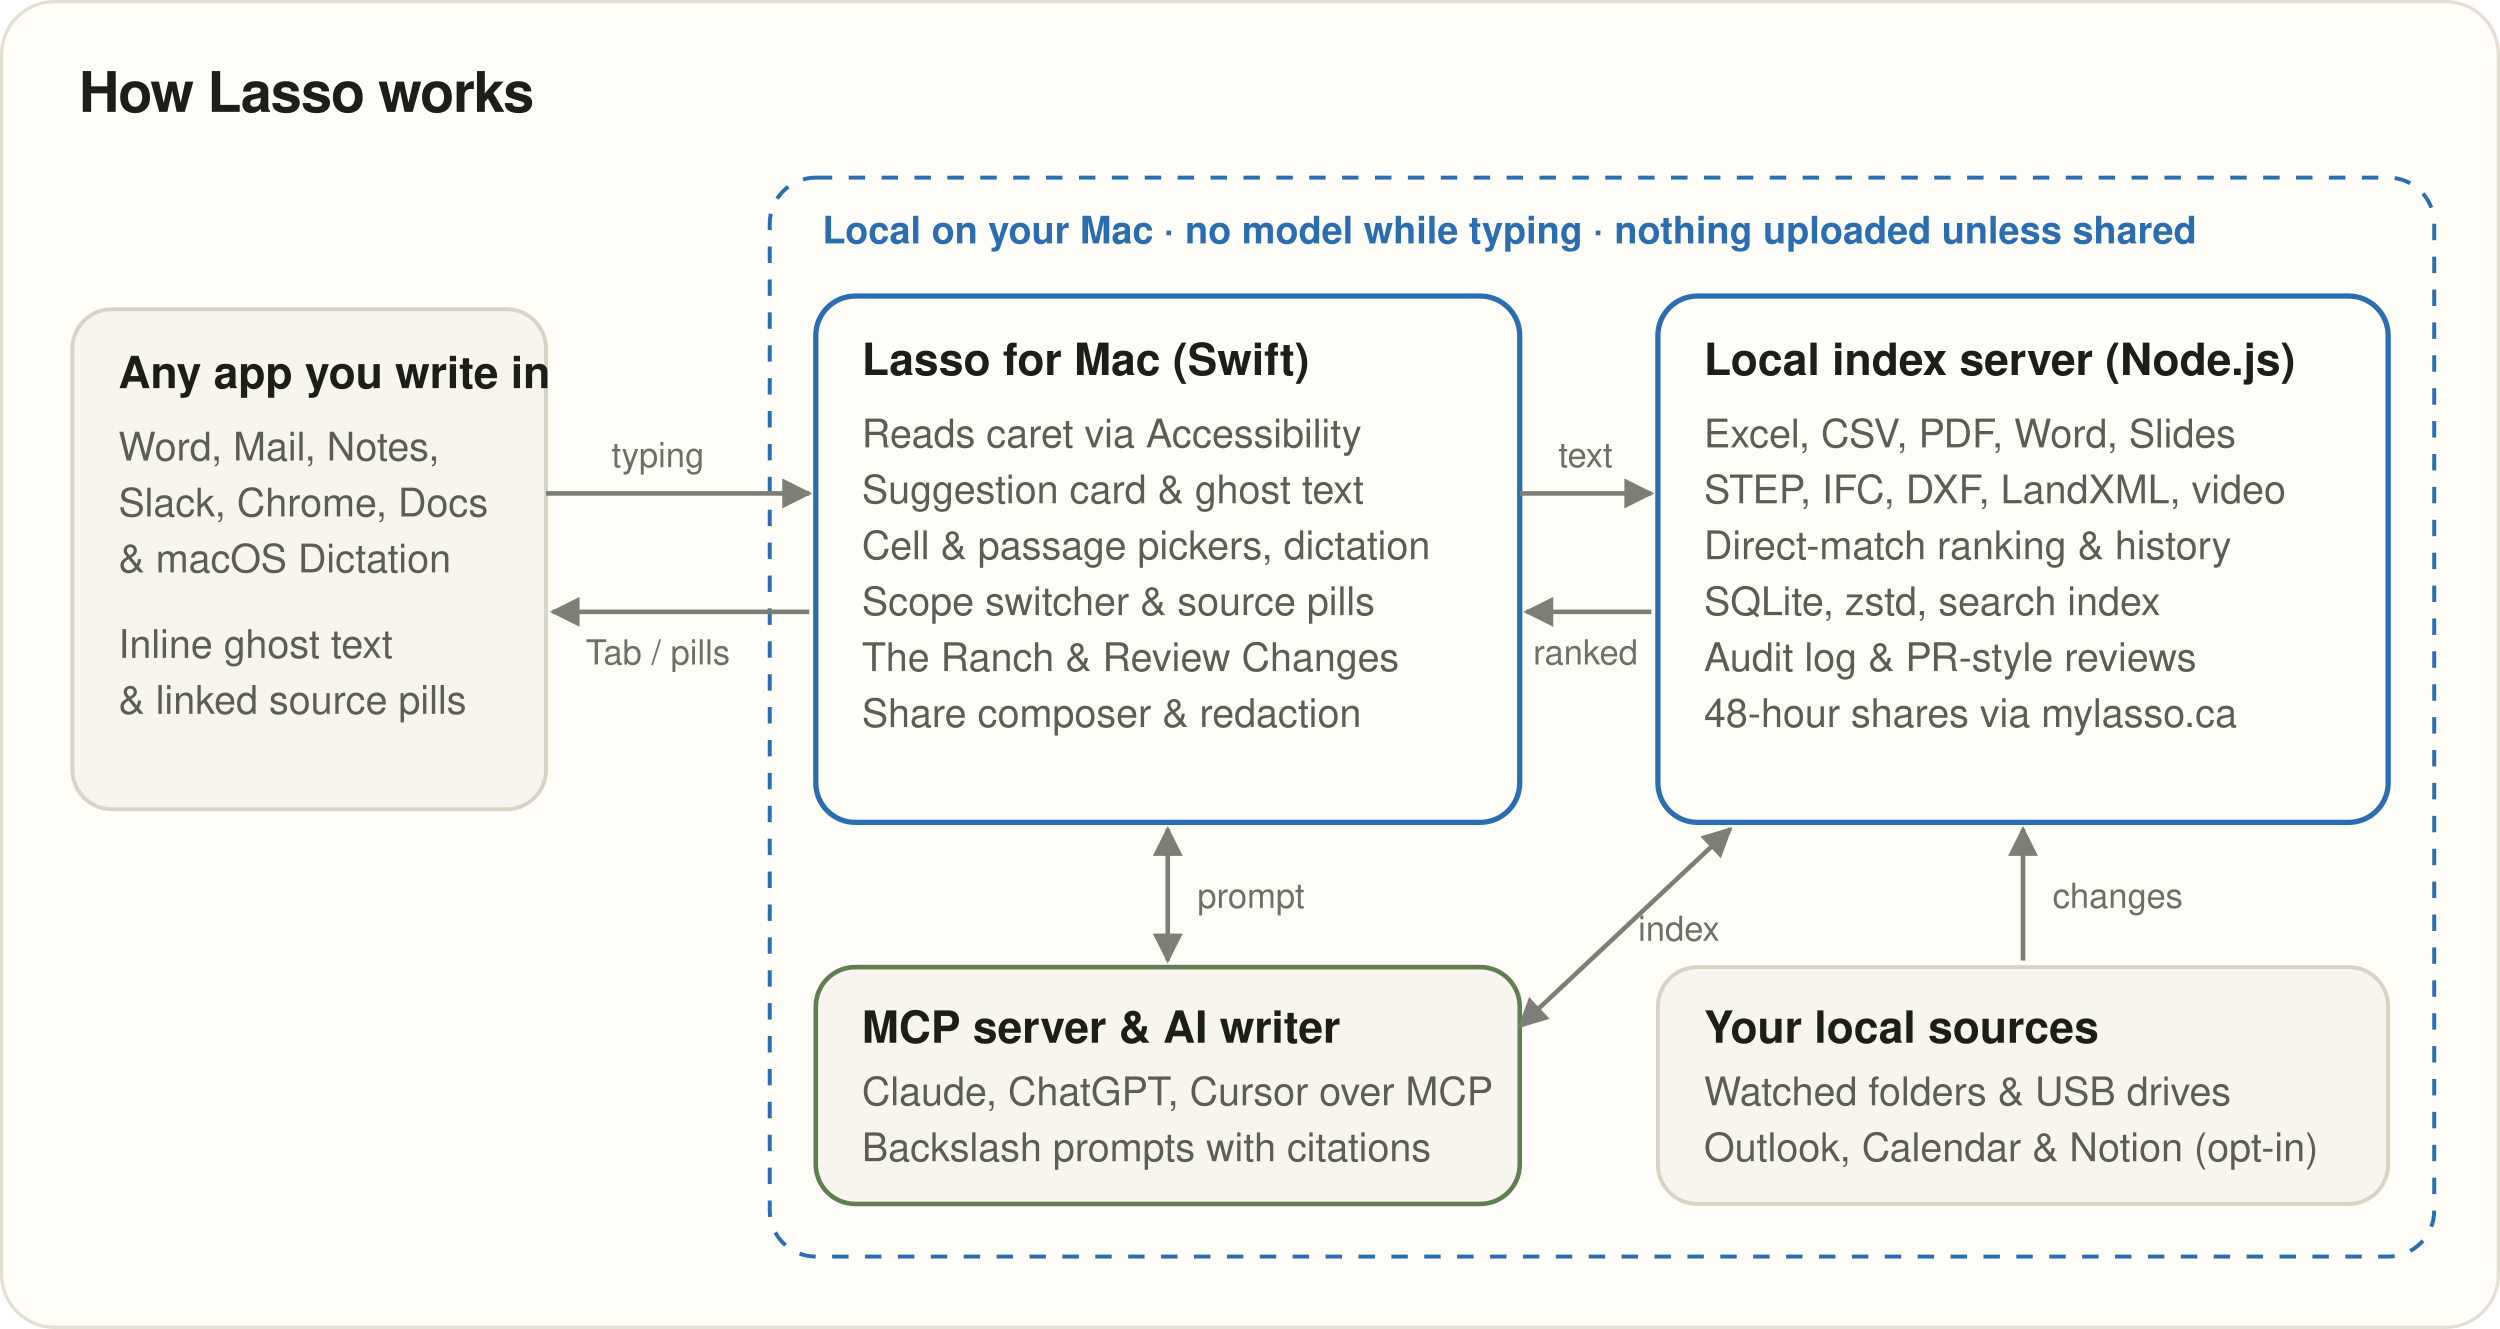
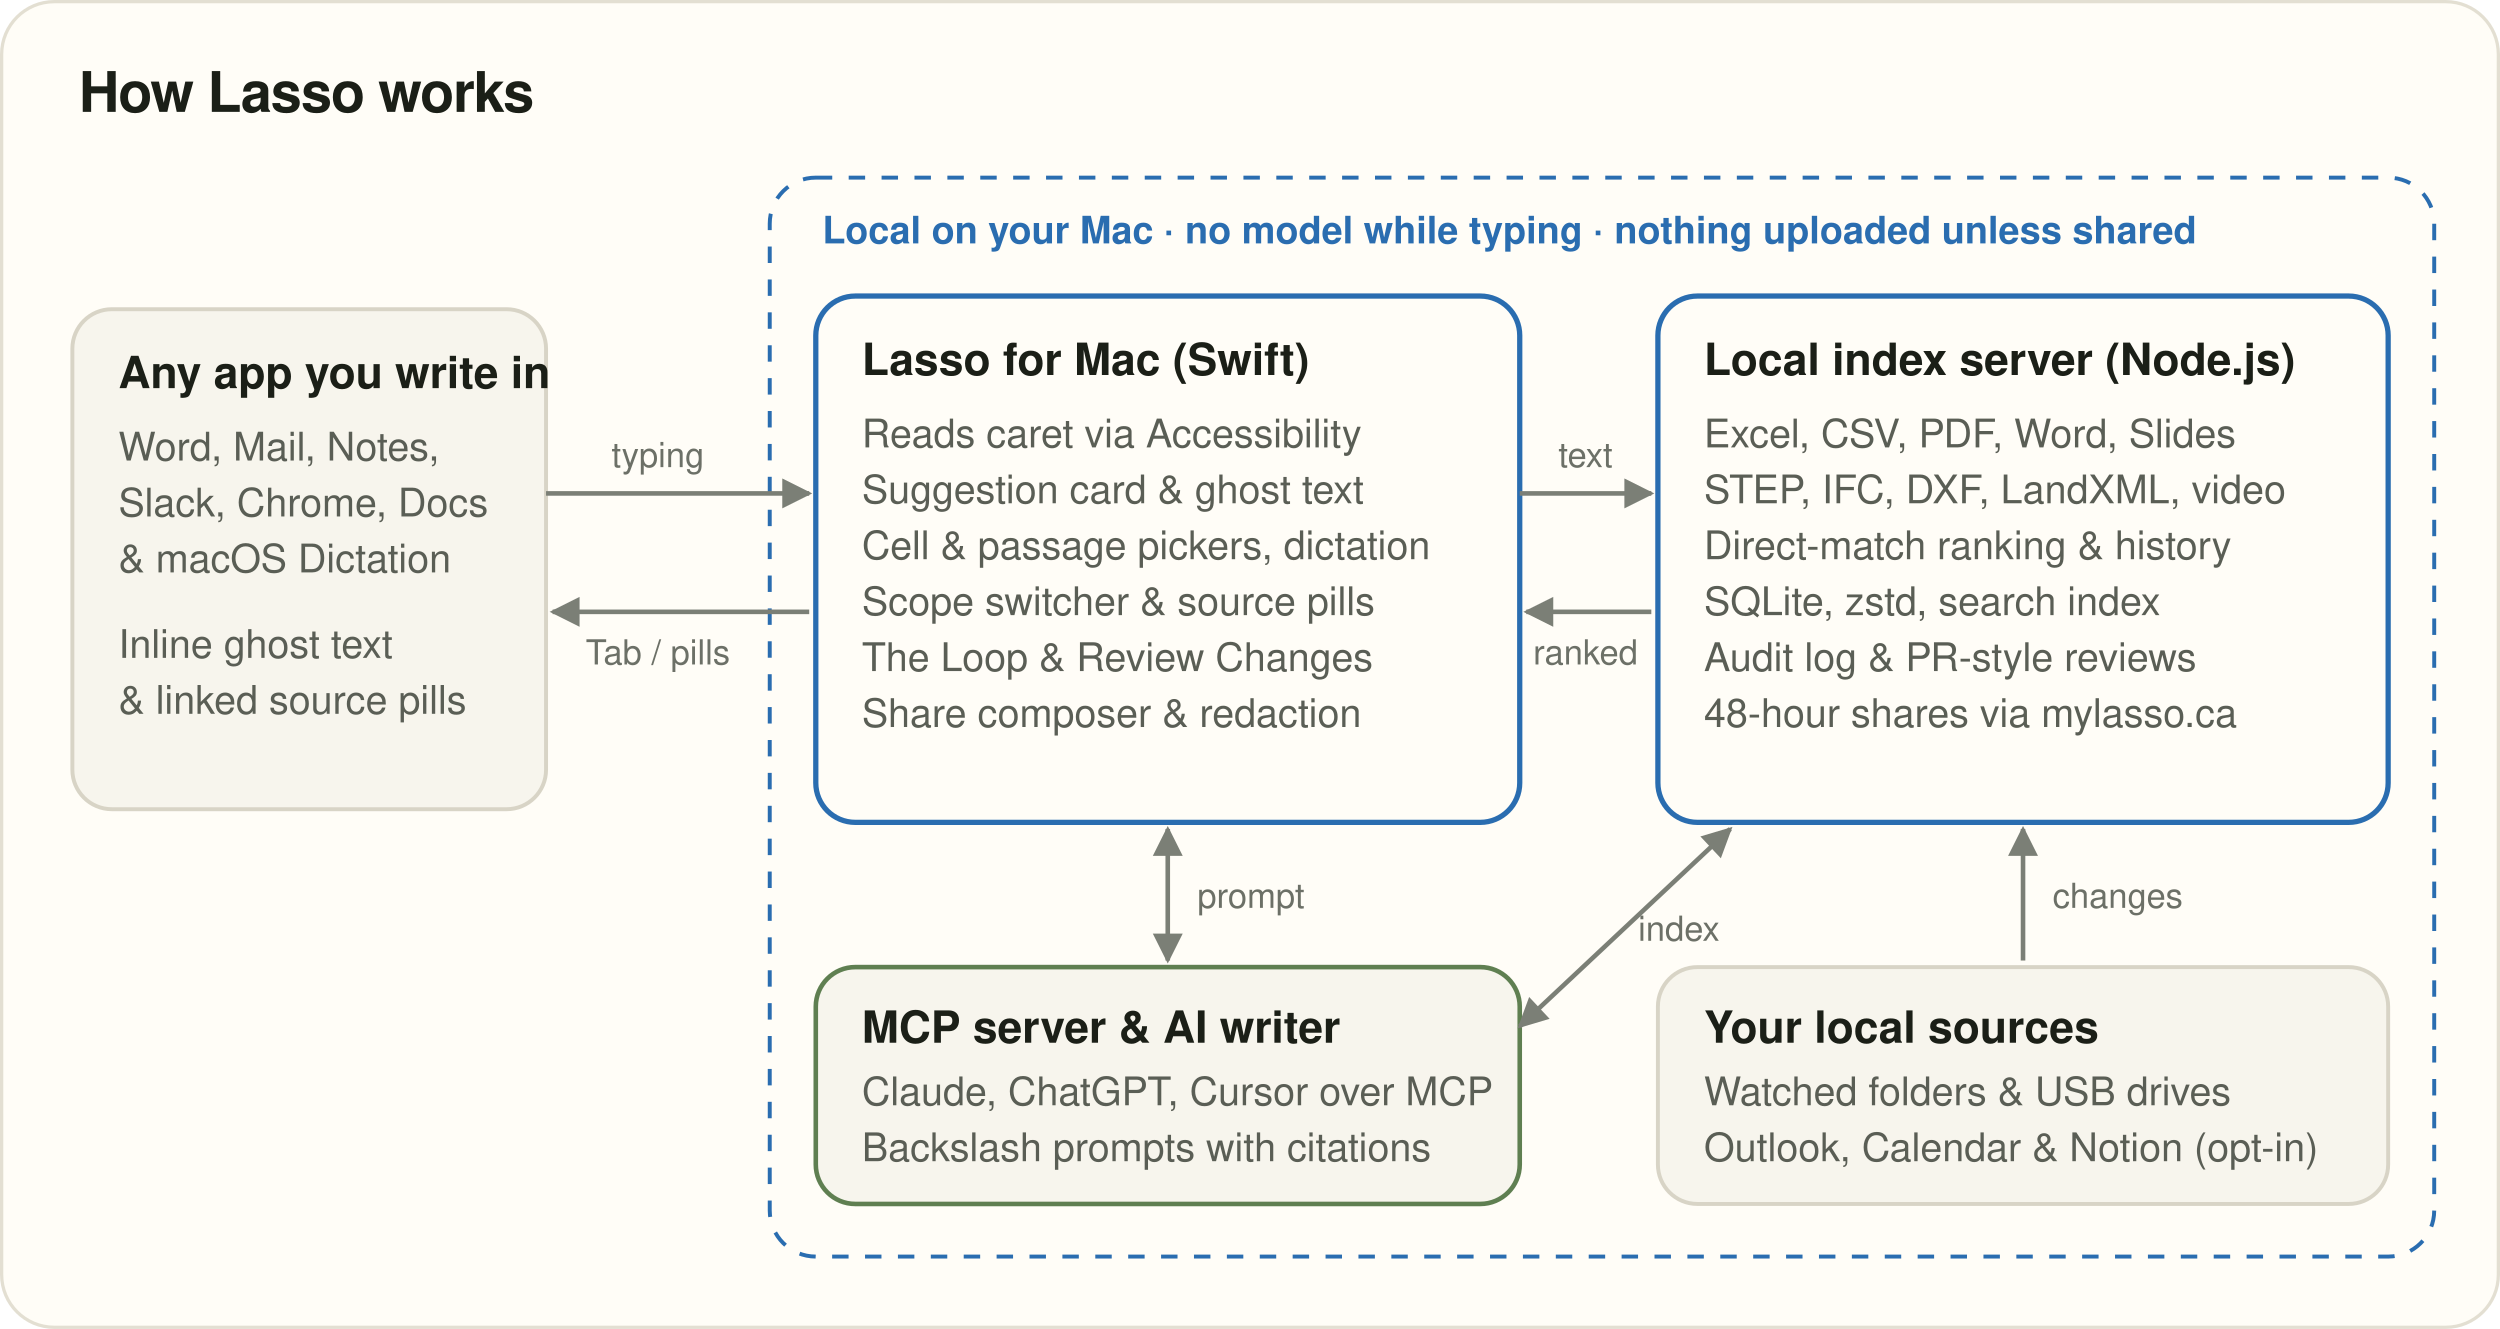
<svg xmlns="http://www.w3.org/2000/svg" width="760" height="404" viewBox="0 0 760 404" role="img" aria-labelledby="t d">
  <style>
  .surface { fill: #fffdf7; stroke: #e3dfd2; }
  .box { fill: #f7f5ed; stroke: #d8d4c6; stroke-width: 1.2; }
  .box-accent { fill: #fffdf7; stroke: #2a6db0; stroke-width: 1.6; }
  .box-soft { fill: #f7f5ed; stroke: #5f7f51; stroke-width: 1.4; }
  .title { fill: #1b1f17; font: 600 17px 'Figtree', -apple-system, BlinkMacSystemFont, 'Segoe UI', Helvetica, Arial, sans-serif; letter-spacing: -0.02em; }
  .head { fill: #1b1f17; font: 600 13.5px 'Figtree', -apple-system, BlinkMacSystemFont, 'Segoe UI', Helvetica, Arial, sans-serif; }
  .line { fill: #5a5e55; font: 12px 'Figtree', -apple-system, BlinkMacSystemFont, 'Segoe UI', Helvetica, Arial, sans-serif; }
  .edge { fill: #6c7067; font: 500 10.5px 'Figtree', -apple-system, BlinkMacSystemFont, 'Segoe UI', Helvetica, Arial, sans-serif; }
  .arrow { stroke: #7b7f76; stroke-width: 1.4; fill: none; }
  .head-fill { fill: #7b7f76; }
  .boundary { fill: none; stroke: #2a6db0; stroke-width: 1.2; stroke-dasharray: 5 5; }
  .boundary-label { fill: #2a6db0; font: 600 11.5px 'Figtree', -apple-system, BlinkMacSystemFont, 'Segoe UI', Helvetica, Arial, sans-serif; }
  @media (prefers-color-scheme: dark) {
    .surface { fill: #151513; stroke: #2c2c28; }
    .box { fill: #1d1d1a; stroke: #3a3a35; }
    .box-accent { fill: #1a1d21; stroke: #8ec5f4; }
    .box-soft { fill: #1b1e1a; stroke: #91a984; }
    .title, .head { fill: #f6f4ec; }
    .line { fill: #a9a79f; }
    .edge { fill: #8a8880; }
    .arrow { stroke: #8a8880; }
    .head-fill { fill: #8a8880; }
    .boundary { stroke: #8ec5f4; }
    .boundary-label { fill: #8ec5f4; }
  }
</style>
  <defs>
    <marker id="arrowhead" viewBox="0 0 10 10" refX="9" refY="5" markerWidth="6.5" markerHeight="6.5" orient="auto-start-reverse">
      <path class="head-fill" d="M0,0 L10,5 L0,10 z" />
    </marker>
  </defs>
  <rect class="surface" x="0.5" y="0.5" width="759" height="403" rx="16" />
  <text x="24" y="34" class="title">How Lasso works</text>
  <rect class="boundary" x="234" y="54" width="506" height="328" rx="14" />
  <text x="250" y="74" class="boundary-label">Local on your Mac · no model while typing · nothing uploaded unless shared</text>
  <rect class="box" x="22" y="94" width="144" height="152" rx="12" />
  <text x="36" y="118" class="head">Any app you write in</text>
  <text x="36" y="140" class="line">Word, Mail, Notes,</text>
  <text x="36" y="157" class="line">Slack, Chrome, Docs</text>
  <text x="36" y="174" class="line">&amp; macOS Dictation</text>
  <text x="36" y="200" class="line">Inline ghost text</text>
  <text x="36" y="217" class="line">&amp; linked source pills</text>
  <rect class="box-accent" x="248" y="90" width="214" height="160" rx="12" />
  <text x="262" y="114" class="head">Lasso for Mac (Swift)</text>
  <text x="262" y="136" class="line">Reads caret via Accessibility</text>
  <text x="262" y="153" class="line">Suggestion card &amp; ghost text</text>
  <text x="262" y="170" class="line">Cell &amp; passage pickers, dictation</text>
  <text x="262" y="187" class="line">Scope switcher &amp; source pills</text>
-   <text x="262" y="204" class="line">The Ranch &amp; Review Changes</text>
+   <text x="262" y="204" class="line">The Loop &amp; Review Changes</text>
  <text x="262" y="221" class="line">Share composer &amp; redaction</text>
  <rect class="box-accent" x="504" y="90" width="222" height="160" rx="12" />
  <text x="518" y="114" class="head">Local index server (Node.js)</text>
  <text x="518" y="136" class="line">Excel, CSV, PDF, Word, Slides</text>
  <text x="518" y="153" class="line">STEP, IFC, DXF, LandXML, video</text>
  <text x="518" y="170" class="line">Direct-match ranking &amp; history</text>
  <text x="518" y="187" class="line">SQLite, zstd, search index</text>
  <text x="518" y="204" class="line">Audit log &amp; PR-style reviews</text>
  <text x="518" y="221" class="line">48-hour shares via mylasso.ca</text>
  <rect class="box-soft" x="248" y="294" width="214" height="72" rx="12" />
  <text x="262" y="317" class="head">MCP server &amp; AI writer</text>
  <text x="262" y="336" class="line">Claude, ChatGPT, Cursor over MCP</text>
  <text x="262" y="353" class="line">Backslash prompts with citations</text>
  <rect class="box" x="504" y="294" width="222" height="72" rx="12" />
  <text x="518" y="317" class="head">Your local sources</text>
  <text x="518" y="336" class="line">Watched folders &amp; USB drives</text>
  <text x="518" y="353" class="line">Outlook, Calendar &amp; Notion (opt-in)</text>
  <path class="arrow" d="M166,150 H246" marker-end="url(#arrowhead)" />
  <path class="arrow" d="M246,186 H168" marker-end="url(#arrowhead)" />
  <text x="200" y="142" class="edge" text-anchor="middle">typing</text>
  <text x="200" y="202" class="edge" text-anchor="middle">Tab / pills</text>
  <path class="arrow" d="M462,150 H502" marker-end="url(#arrowhead)" />
  <path class="arrow" d="M502,186 H464" marker-end="url(#arrowhead)" />
  <text x="482" y="142" class="edge" text-anchor="middle">text</text>
  <text x="482" y="202" class="edge" text-anchor="middle">ranked</text>
  <path class="arrow" d="M615,292 V252" marker-end="url(#arrowhead)" />
  <text x="624" y="276" class="edge">changes</text>
  <path class="arrow" d="M355,292 V252" marker-end="url(#arrowhead)" marker-start="url(#arrowhead)" />
  <text x="364" y="276" class="edge">prompt</text>
  <path class="arrow" d="M462,312 L526,252" marker-end="url(#arrowhead)" marker-start="url(#arrowhead)" />
  <text x="498" y="286" class="edge">index</text>
</svg>
